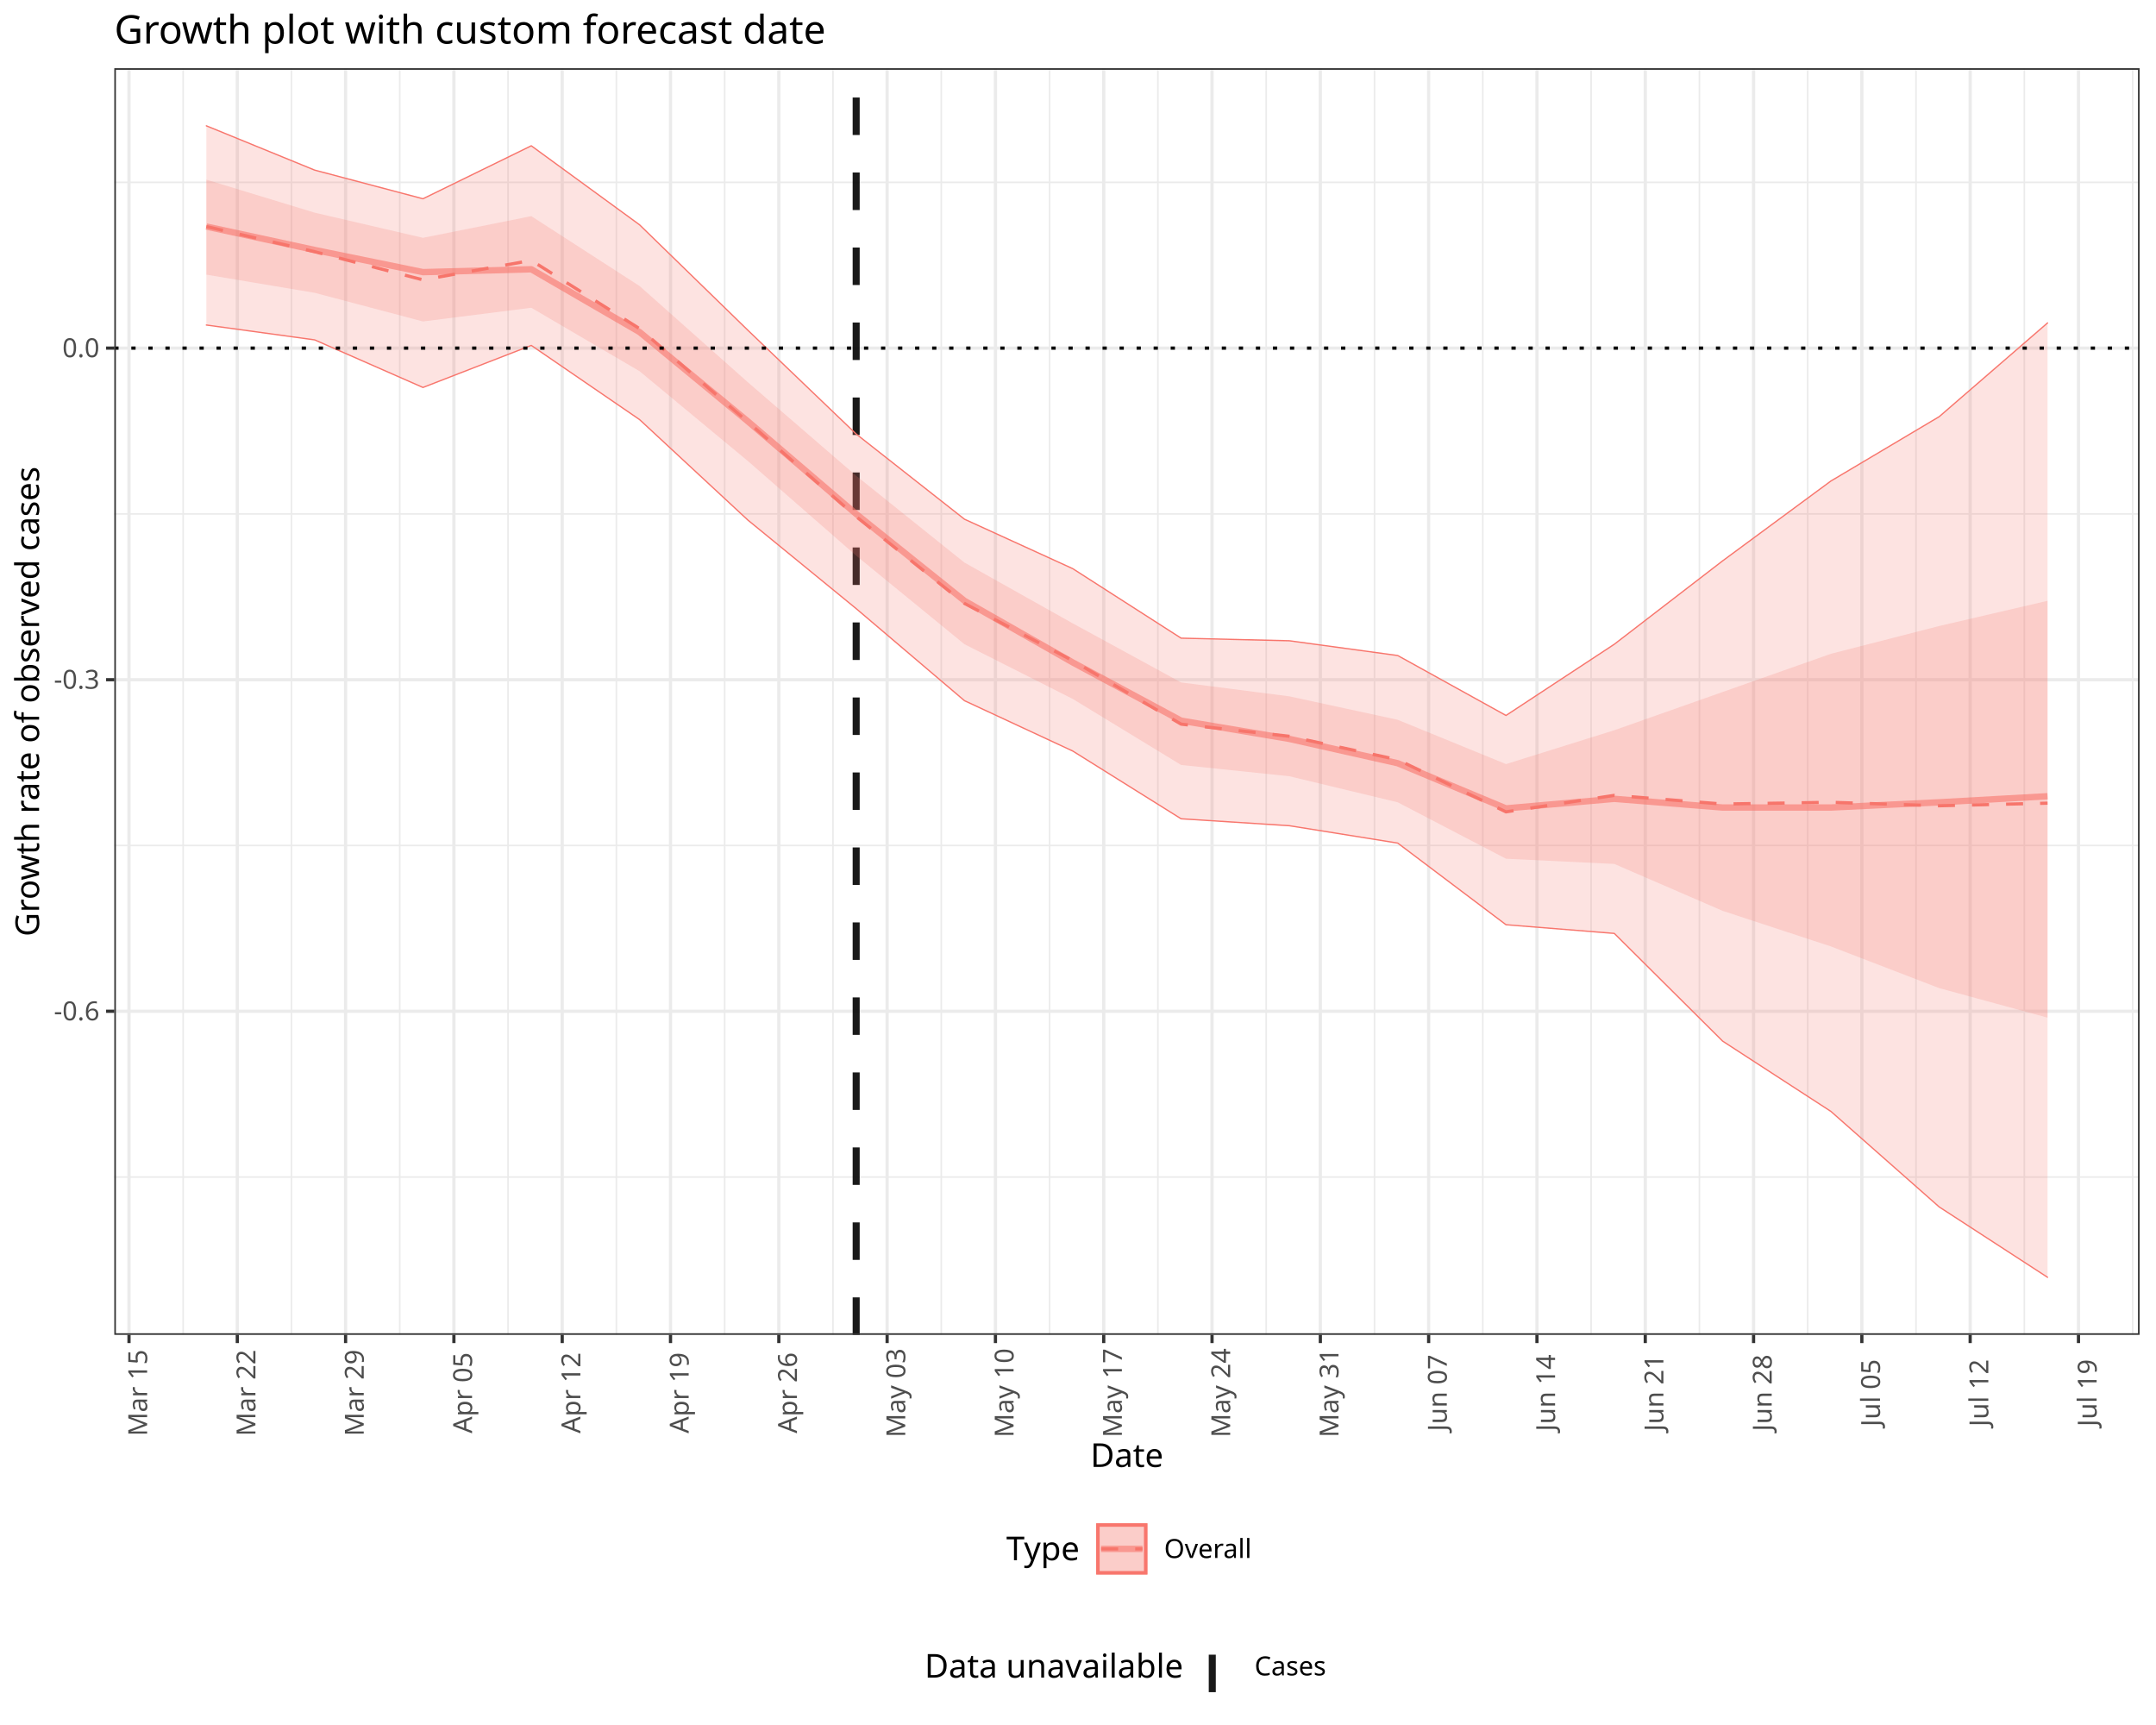
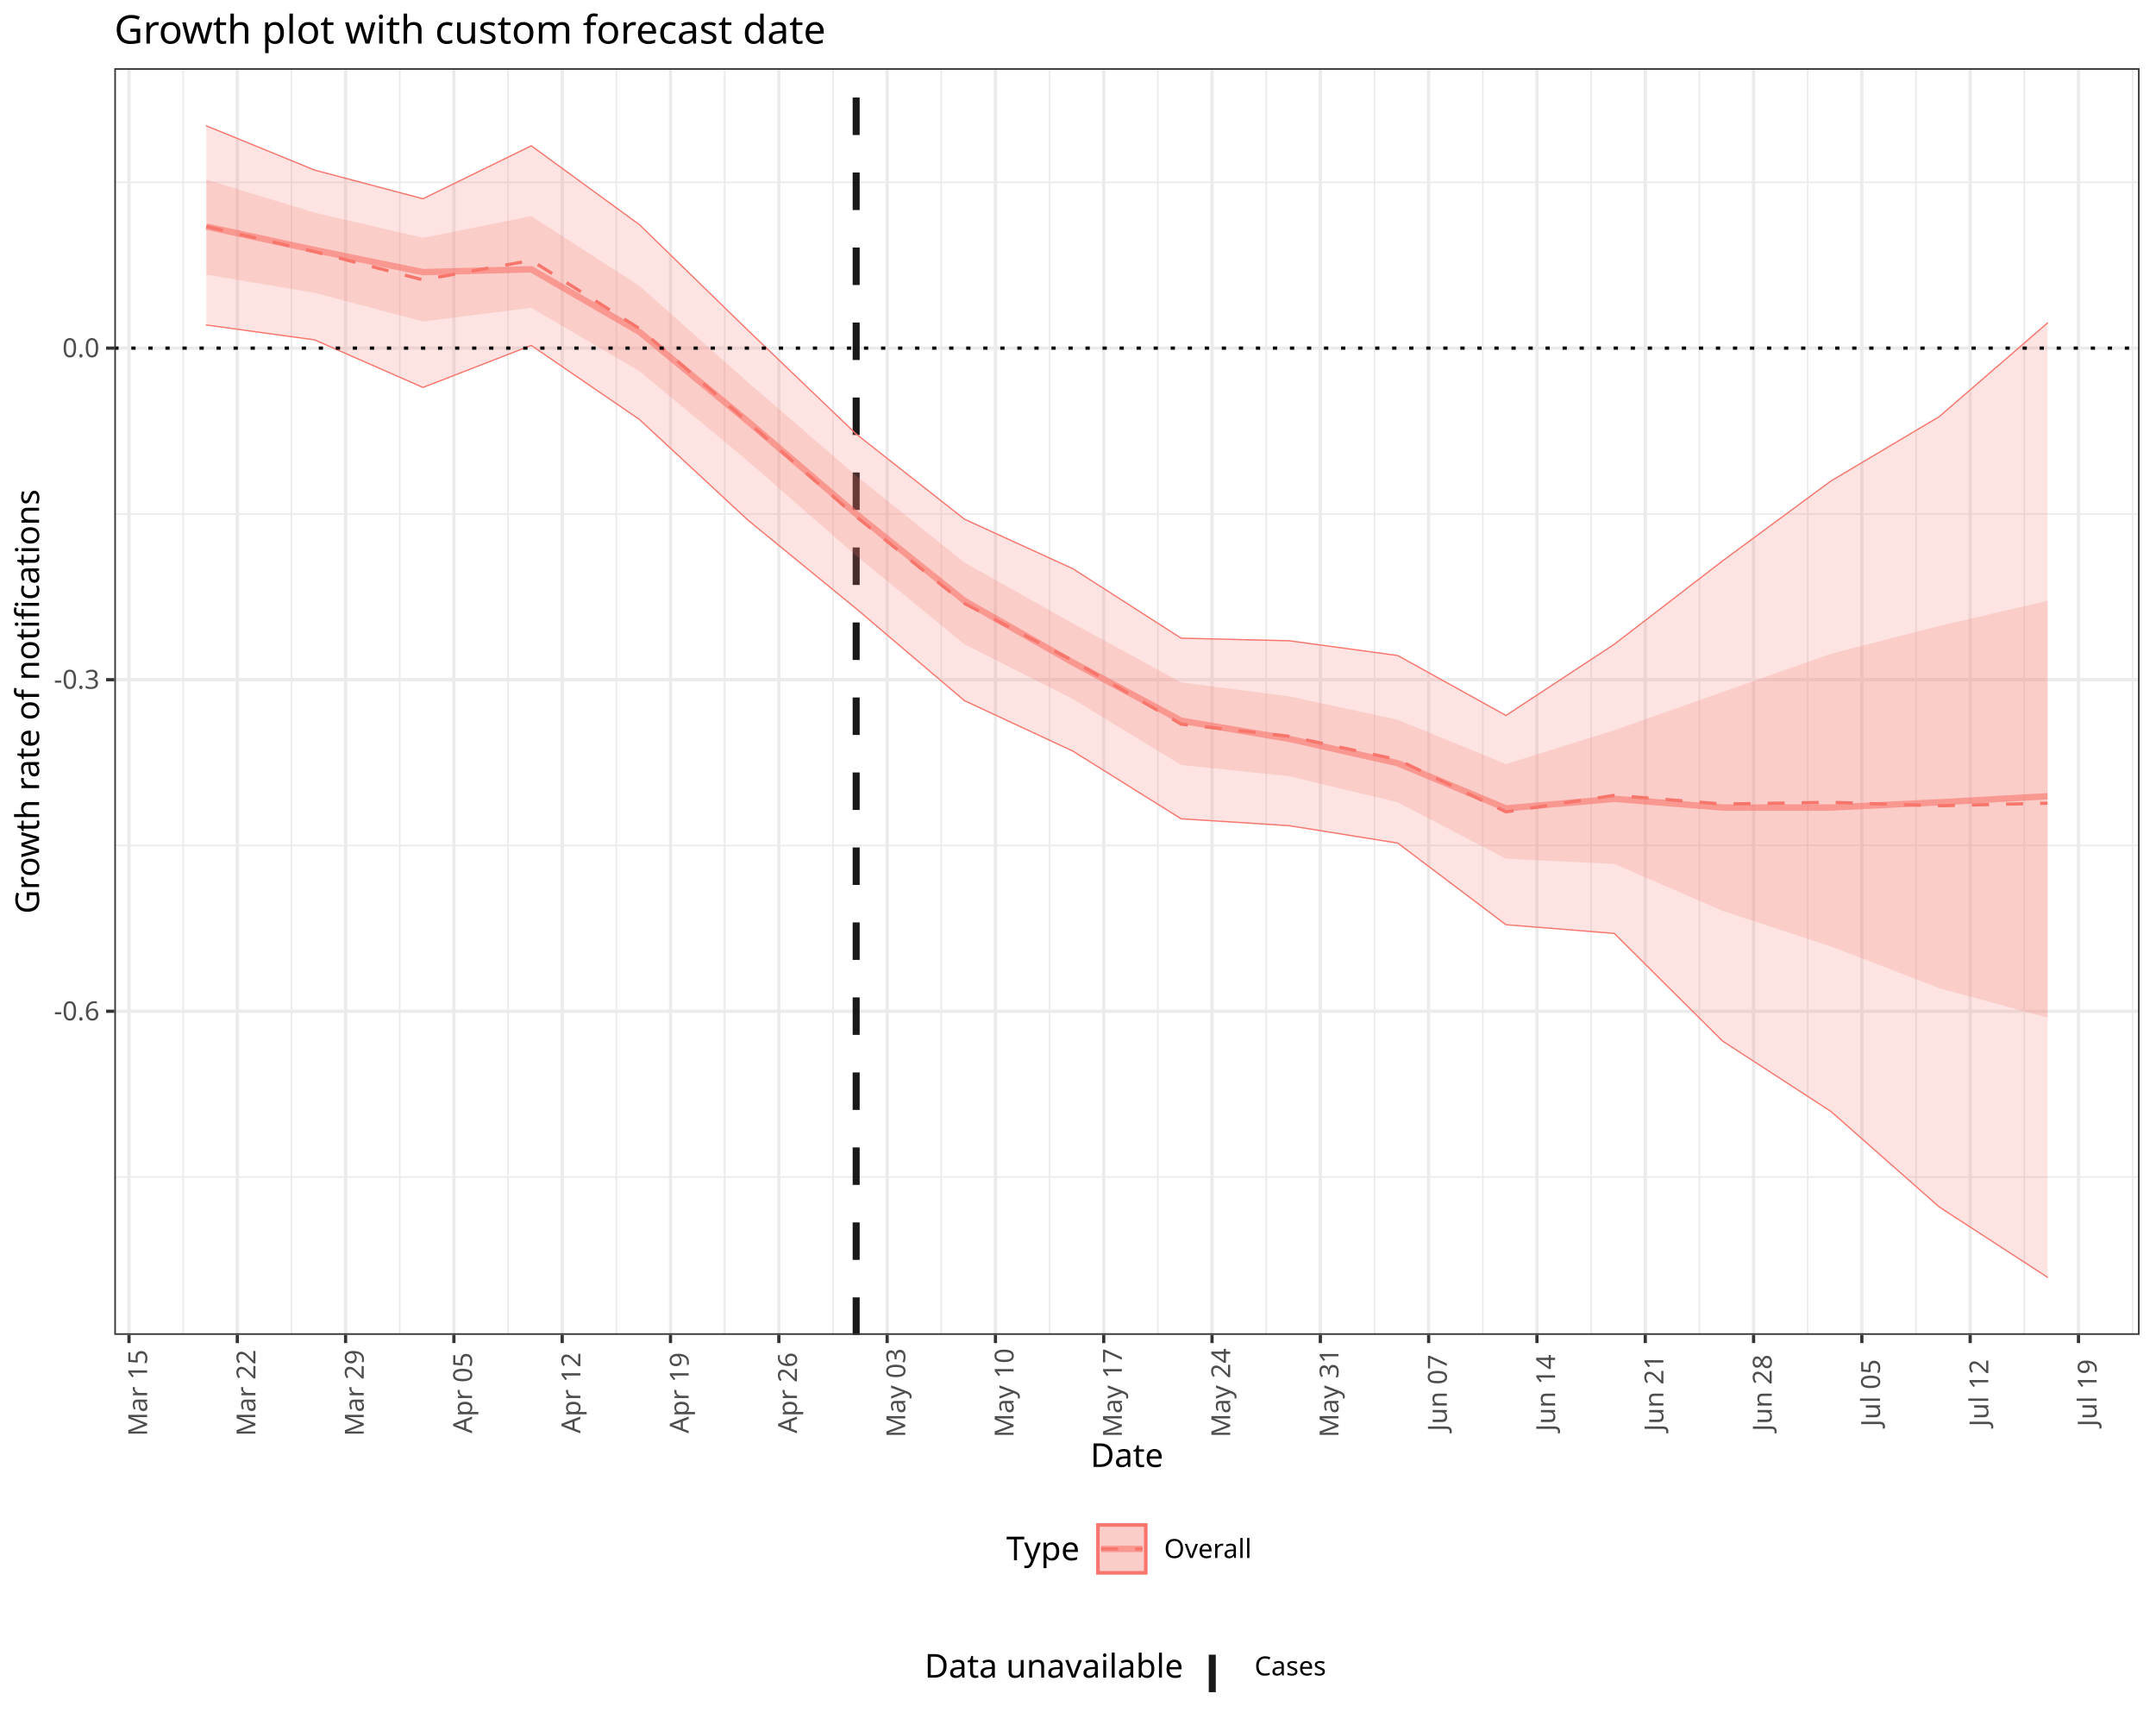
<svg xmlns="http://www.w3.org/2000/svg" class="svglite" data-engine-version="2.0" width="720.00pt" height="576.00pt" viewBox="0 0 720.00 576.00">
  <defs>
    <style type="text/css">
    .svglite line, .svglite polyline, .svglite polygon, .svglite path, .svglite rect, .svglite circle {
      fill: none;
      stroke: #000000;
      stroke-linecap: round;
      stroke-linejoin: round;
      stroke-miterlimit: 10.00;
    }
  </style>
  </defs>
  <rect width="100%" height="100%" style="stroke: none; fill: #FFFFFF;" />
  <defs>
    <clipPath id="cpMC4wMHw3MjAuMDB8MC4wMHw1NzYuMDA=">
      <rect x="0.00" y="0.00" width="720.00" height="576.00" />
    </clipPath>
  </defs>
  <g clip-path="url(#cpMC4wMHw3MjAuMDB8MC4wMHw1NzYuMDA=)">
    <rect x="0.00" y="0.00" width="720.00" height="576.00" style="stroke-width: 1.07; stroke: #FFFFFF; fill: #FFFFFF;" />
  </g>
  <defs>
    <clipPath id="cpMzguMTd8NzE0LjUyfDIyLjc4fDQ0NS43Mw==">
      <rect x="38.17" y="22.78" width="676.35" height="422.95" />
    </clipPath>
  </defs>
  <g clip-path="url(#cpMzguMTd8NzE0LjUyfDIyLjc4fDQ0NS43Mw==)">
    <rect x="38.17" y="22.78" width="676.35" height="422.95" style="stroke-width: 1.07; stroke: none; fill: #FFFFFF;" />
    <polyline points="38.17,393.03 714.52,393.03 " style="stroke-width: 0.53; stroke: #EBEBEB; stroke-linecap: butt;" />
    <polyline points="38.17,282.31 714.52,282.31 " style="stroke-width: 0.53; stroke: #EBEBEB; stroke-linecap: butt;" />
    <polyline points="38.17,171.60 714.52,171.60 " style="stroke-width: 0.53; stroke: #EBEBEB; stroke-linecap: butt;" />
    <polyline points="38.17,60.88 714.52,60.88 " style="stroke-width: 0.53; stroke: #EBEBEB; stroke-linecap: butt;" />
    <polyline points="61.16,445.73 61.16,22.78 " style="stroke-width: 0.53; stroke: #EBEBEB; stroke-linecap: butt;" />
    <polyline points="97.33,445.73 97.33,22.78 " style="stroke-width: 0.53; stroke: #EBEBEB; stroke-linecap: butt;" />
    <polyline points="133.50,445.73 133.50,22.78 " style="stroke-width: 0.53; stroke: #EBEBEB; stroke-linecap: butt;" />
    <polyline points="169.67,445.73 169.67,22.78 " style="stroke-width: 0.53; stroke: #EBEBEB; stroke-linecap: butt;" />
    <polyline points="205.84,445.73 205.84,22.78 " style="stroke-width: 0.53; stroke: #EBEBEB; stroke-linecap: butt;" />
    <polyline points="242.00,445.73 242.00,22.78 " style="stroke-width: 0.53; stroke: #EBEBEB; stroke-linecap: butt;" />
    <polyline points="278.17,445.73 278.17,22.78 " style="stroke-width: 0.53; stroke: #EBEBEB; stroke-linecap: butt;" />
    <polyline points="314.34,445.73 314.34,22.78 " style="stroke-width: 0.53; stroke: #EBEBEB; stroke-linecap: butt;" />
    <polyline points="350.51,445.73 350.51,22.78 " style="stroke-width: 0.53; stroke: #EBEBEB; stroke-linecap: butt;" />
    <polyline points="386.68,445.73 386.68,22.78 " style="stroke-width: 0.53; stroke: #EBEBEB; stroke-linecap: butt;" />
    <polyline points="422.85,445.73 422.85,22.78 " style="stroke-width: 0.53; stroke: #EBEBEB; stroke-linecap: butt;" />
    <polyline points="459.02,445.73 459.02,22.78 " style="stroke-width: 0.53; stroke: #EBEBEB; stroke-linecap: butt;" />
    <polyline points="495.18,445.73 495.18,22.78 " style="stroke-width: 0.53; stroke: #EBEBEB; stroke-linecap: butt;" />
    <polyline points="531.35,445.73 531.35,22.78 " style="stroke-width: 0.53; stroke: #EBEBEB; stroke-linecap: butt;" />
    <polyline points="567.52,445.73 567.52,22.78 " style="stroke-width: 0.53; stroke: #EBEBEB; stroke-linecap: butt;" />
    <polyline points="603.69,445.73 603.69,22.78 " style="stroke-width: 0.53; stroke: #EBEBEB; stroke-linecap: butt;" />
    <polyline points="639.86,445.73 639.86,22.78 " style="stroke-width: 0.53; stroke: #EBEBEB; stroke-linecap: butt;" />
    <polyline points="676.03,445.73 676.03,22.78 " style="stroke-width: 0.53; stroke: #EBEBEB; stroke-linecap: butt;" />
    <polyline points="712.20,445.73 712.20,22.78 " style="stroke-width: 0.53; stroke: #EBEBEB; stroke-linecap: butt;" />
    <polyline points="38.17,337.67 714.52,337.67 " style="stroke-width: 1.07; stroke: #EBEBEB; stroke-linecap: butt;" />
    <polyline points="38.17,226.96 714.52,226.96 " style="stroke-width: 1.07; stroke: #EBEBEB; stroke-linecap: butt;" />
    <polyline points="38.17,116.24 714.52,116.24 " style="stroke-width: 1.07; stroke: #EBEBEB; stroke-linecap: butt;" />
    <polyline points="43.08,445.73 43.08,22.78 " style="stroke-width: 1.07; stroke: #EBEBEB; stroke-linecap: butt;" />
    <polyline points="79.25,445.73 79.25,22.78 " style="stroke-width: 1.07; stroke: #EBEBEB; stroke-linecap: butt;" />
    <polyline points="115.41,445.73 115.41,22.78 " style="stroke-width: 1.07; stroke: #EBEBEB; stroke-linecap: butt;" />
    <polyline points="151.58,445.73 151.58,22.78 " style="stroke-width: 1.07; stroke: #EBEBEB; stroke-linecap: butt;" />
    <polyline points="187.75,445.73 187.75,22.78 " style="stroke-width: 1.07; stroke: #EBEBEB; stroke-linecap: butt;" />
    <polyline points="223.92,445.73 223.92,22.78 " style="stroke-width: 1.07; stroke: #EBEBEB; stroke-linecap: butt;" />
    <polyline points="260.09,445.73 260.09,22.78 " style="stroke-width: 1.07; stroke: #EBEBEB; stroke-linecap: butt;" />
    <polyline points="296.26,445.73 296.26,22.78 " style="stroke-width: 1.07; stroke: #EBEBEB; stroke-linecap: butt;" />
    <polyline points="332.43,445.73 332.43,22.78 " style="stroke-width: 1.07; stroke: #EBEBEB; stroke-linecap: butt;" />
    <polyline points="368.59,445.73 368.59,22.78 " style="stroke-width: 1.07; stroke: #EBEBEB; stroke-linecap: butt;" />
    <polyline points="404.76,445.73 404.76,22.78 " style="stroke-width: 1.07; stroke: #EBEBEB; stroke-linecap: butt;" />
    <polyline points="440.93,445.73 440.93,22.78 " style="stroke-width: 1.07; stroke: #EBEBEB; stroke-linecap: butt;" />
    <polyline points="477.10,445.73 477.10,22.78 " style="stroke-width: 1.07; stroke: #EBEBEB; stroke-linecap: butt;" />
    <polyline points="513.27,445.73 513.27,22.78 " style="stroke-width: 1.07; stroke: #EBEBEB; stroke-linecap: butt;" />
    <polyline points="549.44,445.73 549.44,22.78 " style="stroke-width: 1.07; stroke: #EBEBEB; stroke-linecap: butt;" />
    <polyline points="585.61,445.73 585.61,22.78 " style="stroke-width: 1.07; stroke: #EBEBEB; stroke-linecap: butt;" />
    <polyline points="621.77,445.73 621.77,22.78 " style="stroke-width: 1.07; stroke: #EBEBEB; stroke-linecap: butt;" />
    <polyline points="657.94,445.73 657.94,22.78 " style="stroke-width: 1.07; stroke: #EBEBEB; stroke-linecap: butt;" />
    <polyline points="694.11,445.73 694.11,22.78 " style="stroke-width: 1.07; stroke: #EBEBEB; stroke-linecap: butt;" />
    <line x1="285.92" y1="445.73" x2="285.92" y2="22.78" style="stroke-width: 2.35; stroke: #000000; stroke-opacity: 0.90; stroke-dasharray: 12.52,12.52; stroke-linecap: butt;" />
    <polyline points="68.91,75.65 105.08,83.47 141.25,90.87 177.42,89.91 213.59,110.88 249.75,140.69 285.92,171.63 322.09,200.62 358.26,221.21 394.43,240.64 430.60,246.73 466.77,254.85 502.93,269.93 539.10,266.74 575.27,269.64 611.44,269.64 647.61,267.90 683.78,265.87 " style="stroke-width: 2.13; stroke: #F8766D; stroke-opacity: 0.60; stroke-linecap: butt;" />
    <polyline points="68.91,75.65 105.08,84.05 141.25,93.45 177.42,86.95 213.59,109.75 249.75,140.89 285.92,172.50 322.09,201.49 358.26,220.63 394.43,241.80 430.60,245.86 466.77,253.69 502.93,271.09 539.10,265.58 575.27,268.48 611.44,267.90 647.61,269.06 683.78,268.19 " style="stroke-width: 1.07; stroke: #F8766D; stroke-dasharray: 5.69,5.69; stroke-linecap: butt;" />
    <polygon points="68.91,42.01 105.08,56.80 141.25,66.37 177.42,48.68 213.59,75.07 249.75,110.27 285.92,144.92 322.09,173.37 358.26,189.89 394.43,213.09 430.60,213.96 466.77,218.89 502.93,238.90 539.10,215.12 575.27,187.28 611.44,160.61 647.61,139.12 683.78,107.83 683.78,426.51 647.61,403.02 611.44,371.12 575.27,347.64 539.10,311.68 502.93,308.78 466.77,281.52 430.60,275.72 394.43,273.40 358.26,250.79 322.09,233.97 285.92,203.23 249.75,173.66 213.59,140.11 177.42,115.34 141.25,129.38 105.08,113.49 68.91,108.53 " style="stroke-width: 0.00; stroke: none; fill: #F8766D; fill-opacity: 0.20;" />
    <polyline points="68.91,42.01 105.08,56.80 141.25,66.37 177.42,48.68 213.59,75.07 249.75,110.27 285.92,144.92 322.09,173.37 358.26,189.89 394.43,213.09 430.60,213.96 466.77,218.89 502.93,238.90 539.10,215.12 575.27,187.28 611.44,160.61 647.61,139.12 683.78,107.83 " style="stroke-width: 0.43; stroke: #F8766D;" />
    <polyline points="683.78,426.51 647.61,403.02 611.44,371.12 575.27,347.64 539.10,311.68 502.93,308.78 466.77,281.52 430.60,275.72 394.43,273.40 358.26,250.79 322.09,233.97 285.92,203.23 249.75,173.66 213.59,140.11 177.42,115.34 141.25,129.38 105.08,113.49 68.91,108.53 " style="stroke-width: 0.43; stroke: #F8766D;" />
    <polygon points="68.91,59.99 105.08,71.01 141.25,79.41 177.42,72.17 213.59,95.51 249.75,127.64 285.92,158.87 322.09,187.86 358.26,208.16 394.43,227.88 430.60,232.52 466.77,240.35 502.93,255.14 539.10,243.83 575.27,231.07 611.44,218.31 647.61,209.03 683.78,200.62 683.78,339.81 647.61,329.95 611.44,316.03 575.27,304.14 539.10,288.48 502.93,286.74 466.77,267.90 430.60,259.20 394.43,255.43 358.26,233.39 322.09,215.12 285.92,185.54 249.75,153.94 213.59,123.95 177.42,102.76 141.25,107.34 105.08,97.77 68.91,91.71 " style="stroke-width: 0.00; stroke: none; fill: #F8766D; fill-opacity: 0.20;" />
    <polyline points="68.91,59.99 105.08,71.01 141.25,79.41 177.42,72.17 213.59,95.51 249.75,127.64 285.92,158.87 322.09,187.86 358.26,208.16 394.43,227.88 430.60,232.52 466.77,240.35 502.93,255.14 539.10,243.83 575.27,231.07 611.44,218.31 647.61,209.03 683.78,200.62 " style="stroke-width: 1.07; stroke: none;" />
    <polyline points="683.78,339.81 647.61,329.95 611.44,316.03 575.27,304.14 539.10,288.48 502.93,286.74 466.77,267.90 430.60,259.20 394.43,255.43 358.26,233.39 322.09,215.12 285.92,185.54 249.75,153.94 213.59,123.95 177.42,102.76 141.25,107.34 105.08,97.77 68.91,91.71 " style="stroke-width: 1.07; stroke: none;" />
    <line x1="38.17" y1="116.24" x2="714.52" y2="116.24" style="stroke-width: 1.07; stroke-dasharray: 1.42,4.27; stroke-linecap: butt;" />
    <rect x="38.17" y="22.78" width="676.35" height="422.95" style="stroke-width: 1.07; stroke: #333333;" />
  </g>
  <g clip-path="url(#cpMC4wMHw3MjAuMDB8MC4wMHw1NzYuMDA=)">
    <text x="33.24" y="340.70" text-anchor="end" style="font-size: 8.80px; fill: #4D4D4D; font-family: sans;" textLength="15.16px" lengthAdjust="spacingAndGlyphs">-0.6</text>
    <text x="33.24" y="229.98" text-anchor="end" style="font-size: 8.80px; fill: #4D4D4D; font-family: sans;" textLength="15.16px" lengthAdjust="spacingAndGlyphs">-0.3</text>
    <text x="33.24" y="119.27" text-anchor="end" style="font-size: 8.80px; fill: #4D4D4D; font-family: sans;" textLength="12.23px" lengthAdjust="spacingAndGlyphs">0.0</text>
    <polyline points="35.43,337.67 38.17,337.67 " style="stroke-width: 1.07; stroke: #333333; stroke-linecap: butt;" />
    <polyline points="35.43,226.96 38.17,226.96 " style="stroke-width: 1.07; stroke: #333333; stroke-linecap: butt;" />
    <polyline points="35.43,116.24 38.17,116.24 " style="stroke-width: 1.07; stroke: #333333; stroke-linecap: butt;" />
    <polyline points="43.08,448.47 43.08,445.73 " style="stroke-width: 1.07; stroke: #333333; stroke-linecap: butt;" />
    <polyline points="79.25,448.47 79.25,445.73 " style="stroke-width: 1.07; stroke: #333333; stroke-linecap: butt;" />
    <polyline points="115.41,448.47 115.41,445.73 " style="stroke-width: 1.07; stroke: #333333; stroke-linecap: butt;" />
    <polyline points="151.58,448.47 151.58,445.73 " style="stroke-width: 1.07; stroke: #333333; stroke-linecap: butt;" />
    <polyline points="187.75,448.47 187.75,445.73 " style="stroke-width: 1.07; stroke: #333333; stroke-linecap: butt;" />
    <polyline points="223.92,448.47 223.92,445.73 " style="stroke-width: 1.07; stroke: #333333; stroke-linecap: butt;" />
    <polyline points="260.09,448.47 260.09,445.73 " style="stroke-width: 1.07; stroke: #333333; stroke-linecap: butt;" />
    <polyline points="296.26,448.47 296.26,445.73 " style="stroke-width: 1.07; stroke: #333333; stroke-linecap: butt;" />
    <polyline points="332.43,448.47 332.43,445.73 " style="stroke-width: 1.07; stroke: #333333; stroke-linecap: butt;" />
    <polyline points="368.59,448.47 368.59,445.73 " style="stroke-width: 1.07; stroke: #333333; stroke-linecap: butt;" />
    <polyline points="404.76,448.47 404.76,445.73 " style="stroke-width: 1.07; stroke: #333333; stroke-linecap: butt;" />
    <polyline points="440.93,448.47 440.93,445.73 " style="stroke-width: 1.07; stroke: #333333; stroke-linecap: butt;" />
    <polyline points="477.10,448.47 477.10,445.73 " style="stroke-width: 1.07; stroke: #333333; stroke-linecap: butt;" />
    <polyline points="513.27,448.47 513.27,445.73 " style="stroke-width: 1.07; stroke: #333333; stroke-linecap: butt;" />
    <polyline points="549.44,448.47 549.44,445.73 " style="stroke-width: 1.07; stroke: #333333; stroke-linecap: butt;" />
    <polyline points="585.61,448.47 585.61,445.73 " style="stroke-width: 1.07; stroke: #333333; stroke-linecap: butt;" />
    <polyline points="621.77,448.47 621.77,445.73 " style="stroke-width: 1.07; stroke: #333333; stroke-linecap: butt;" />
    <polyline points="657.94,448.47 657.94,445.73 " style="stroke-width: 1.07; stroke: #333333; stroke-linecap: butt;" />
    <polyline points="694.11,448.47 694.11,445.73 " style="stroke-width: 1.07; stroke: #333333; stroke-linecap: butt;" />
    <text transform="translate(49.13,465.10) rotate(-90)" text-anchor="middle" style="font-size: 8.80px; fill: #4D4D4D; font-family: sans;" textLength="27.39px" lengthAdjust="spacingAndGlyphs">Mar 15</text>
    <text transform="translate(85.30,465.10) rotate(-90)" text-anchor="middle" style="font-size: 8.80px; fill: #4D4D4D; font-family: sans;" textLength="27.39px" lengthAdjust="spacingAndGlyphs">Mar 22</text>
    <text transform="translate(121.47,465.10) rotate(-90)" text-anchor="middle" style="font-size: 8.80px; fill: #4D4D4D; font-family: sans;" textLength="27.39px" lengthAdjust="spacingAndGlyphs">Mar 29</text>
    <text transform="translate(157.64,465.10) rotate(-90)" text-anchor="middle" style="font-size: 8.80px; fill: #4D4D4D; font-family: sans;" textLength="25.93px" lengthAdjust="spacingAndGlyphs">Apr 05</text>
    <text transform="translate(193.81,465.10) rotate(-90)" text-anchor="middle" style="font-size: 8.80px; fill: #4D4D4D; font-family: sans;" textLength="25.93px" lengthAdjust="spacingAndGlyphs">Apr 12</text>
    <text transform="translate(229.98,465.10) rotate(-90)" text-anchor="middle" style="font-size: 8.80px; fill: #4D4D4D; font-family: sans;" textLength="25.93px" lengthAdjust="spacingAndGlyphs">Apr 19</text>
    <text transform="translate(266.14,465.10) rotate(-90)" text-anchor="middle" style="font-size: 8.80px; fill: #4D4D4D; font-family: sans;" textLength="25.93px" lengthAdjust="spacingAndGlyphs">Apr 26</text>
    <text transform="translate(302.31,465.10) rotate(-90)" text-anchor="middle" style="font-size: 8.80px; fill: #4D4D4D; font-family: sans;" textLength="28.87px" lengthAdjust="spacingAndGlyphs">May 03</text>
    <text transform="translate(338.48,465.10) rotate(-90)" text-anchor="middle" style="font-size: 8.80px; fill: #4D4D4D; font-family: sans;" textLength="28.87px" lengthAdjust="spacingAndGlyphs">May 10</text>
    <text transform="translate(374.65,465.10) rotate(-90)" text-anchor="middle" style="font-size: 8.80px; fill: #4D4D4D; font-family: sans;" textLength="28.87px" lengthAdjust="spacingAndGlyphs">May 17</text>
    <text transform="translate(410.82,465.10) rotate(-90)" text-anchor="middle" style="font-size: 8.80px; fill: #4D4D4D; font-family: sans;" textLength="28.87px" lengthAdjust="spacingAndGlyphs">May 24</text>
    <text transform="translate(446.99,465.10) rotate(-90)" text-anchor="middle" style="font-size: 8.80px; fill: #4D4D4D; font-family: sans;" textLength="28.87px" lengthAdjust="spacingAndGlyphs">May 31</text>
    <text transform="translate(483.16,465.10) rotate(-90)" text-anchor="middle" style="font-size: 8.80px; fill: #4D4D4D; font-family: sans;" textLength="26.43px" lengthAdjust="spacingAndGlyphs">Jun 07</text>
    <text transform="translate(519.32,465.10) rotate(-90)" text-anchor="middle" style="font-size: 8.80px; fill: #4D4D4D; font-family: sans;" textLength="26.43px" lengthAdjust="spacingAndGlyphs">Jun 14</text>
    <text transform="translate(555.49,465.10) rotate(-90)" text-anchor="middle" style="font-size: 8.80px; fill: #4D4D4D; font-family: sans;" textLength="26.43px" lengthAdjust="spacingAndGlyphs">Jun 21</text>
    <text transform="translate(591.66,465.10) rotate(-90)" text-anchor="middle" style="font-size: 8.80px; fill: #4D4D4D; font-family: sans;" textLength="26.43px" lengthAdjust="spacingAndGlyphs">Jun 28</text>
    <text transform="translate(627.83,465.10) rotate(-90)" text-anchor="middle" style="font-size: 8.80px; fill: #4D4D4D; font-family: sans;" textLength="23.49px" lengthAdjust="spacingAndGlyphs">Jul 05</text>
    <text transform="translate(664.00,465.10) rotate(-90)" text-anchor="middle" style="font-size: 8.80px; fill: #4D4D4D; font-family: sans;" textLength="23.49px" lengthAdjust="spacingAndGlyphs">Jul 12</text>
    <text transform="translate(700.17,465.10) rotate(-90)" text-anchor="middle" style="font-size: 8.80px; fill: #4D4D4D; font-family: sans;" textLength="23.49px" lengthAdjust="spacingAndGlyphs">Jul 19</text>
    <text x="376.34" y="489.84" text-anchor="middle" style="font-size: 11.00px; font-family: sans;" textLength="23.24px" lengthAdjust="spacingAndGlyphs">Date</text>
-     <text transform="translate(13.05,234.26) rotate(-90)" text-anchor="middle" style="font-size: 11.00px; font-family: sans;" textLength="149.83px" lengthAdjust="spacingAndGlyphs">Growth rate of observed cases</text>
+     <text transform="translate(13.05,234.26) rotate(-90)" text-anchor="middle" style="font-size: 11.00px; font-family: sans;" textLength="149.83px" lengthAdjust="spacingAndGlyphs">Growth rate of notifications</text>
    <rect x="330.58" y="503.08" width="91.54" height="28.24" style="stroke-width: 1.07; stroke: none; fill: #FFFFFF;" />
    <text x="336.06" y="520.99" style="font-size: 11.00px; font-family: sans;" textLength="24.46px" lengthAdjust="spacingAndGlyphs">Type</text>
    <rect x="366.00" y="508.56" width="17.28" height="17.28" style="stroke-width: 1.07; stroke: none; fill: #FFFFFF;" />
    <line x1="367.72" y1="517.20" x2="381.55" y2="517.20" style="stroke-width: 2.13; stroke: #F8766D; stroke-opacity: 0.60; stroke-linecap: butt;" />
    <line x1="367.72" y1="517.20" x2="381.55" y2="517.20" style="stroke-width: 1.07; stroke: #F8766D; stroke-dasharray: 5.69,5.69; stroke-linecap: butt;" />
    <rect x="366.28" y="508.85" width="16.71" height="16.71" style="stroke-width: 0.43; stroke: #F8766D; stroke-linecap: square; stroke-linejoin: miter; fill: #F8766D; fill-opacity: 0.20;" />
    <rect x="366.70" y="509.27" width="15.86" height="15.86" style="stroke-width: 1.07; stroke: #F8766D; stroke-linecap: square; stroke-linejoin: miter; fill: #F8766D; fill-opacity: 0.20;" />
    <text x="388.75" y="520.23" style="font-size: 8.80px; font-family: sans;" textLength="27.88px" lengthAdjust="spacingAndGlyphs">Overall</text>
    <rect x="303.29" y="542.28" width="146.10" height="28.24" style="stroke-width: 1.07; stroke: none; fill: #FFFFFF;" />
    <text x="308.77" y="560.19" style="font-size: 11.00px; font-family: sans;" textLength="81.95px" lengthAdjust="spacingAndGlyphs">Data unavailable</text>
    <rect x="396.20" y="547.76" width="17.28" height="17.28" style="stroke-width: 1.07; stroke: none; fill: #FFFFFF;" />
    <line x1="404.84" y1="565.04" x2="404.84" y2="547.76" style="stroke-width: 2.35; stroke: #000000; stroke-opacity: 0.90; stroke-dasharray: 12.52,12.52; stroke-linecap: butt;" />
    <text x="418.96" y="559.43" style="font-size: 8.80px; font-family: sans;" textLength="24.95px" lengthAdjust="spacingAndGlyphs">Cases</text>
    <text x="38.17" y="14.56" style="font-size: 13.20px; font-family: sans;" textLength="220.87px" lengthAdjust="spacingAndGlyphs">Growth plot with custom forecast date</text>
  </g>
</svg>
